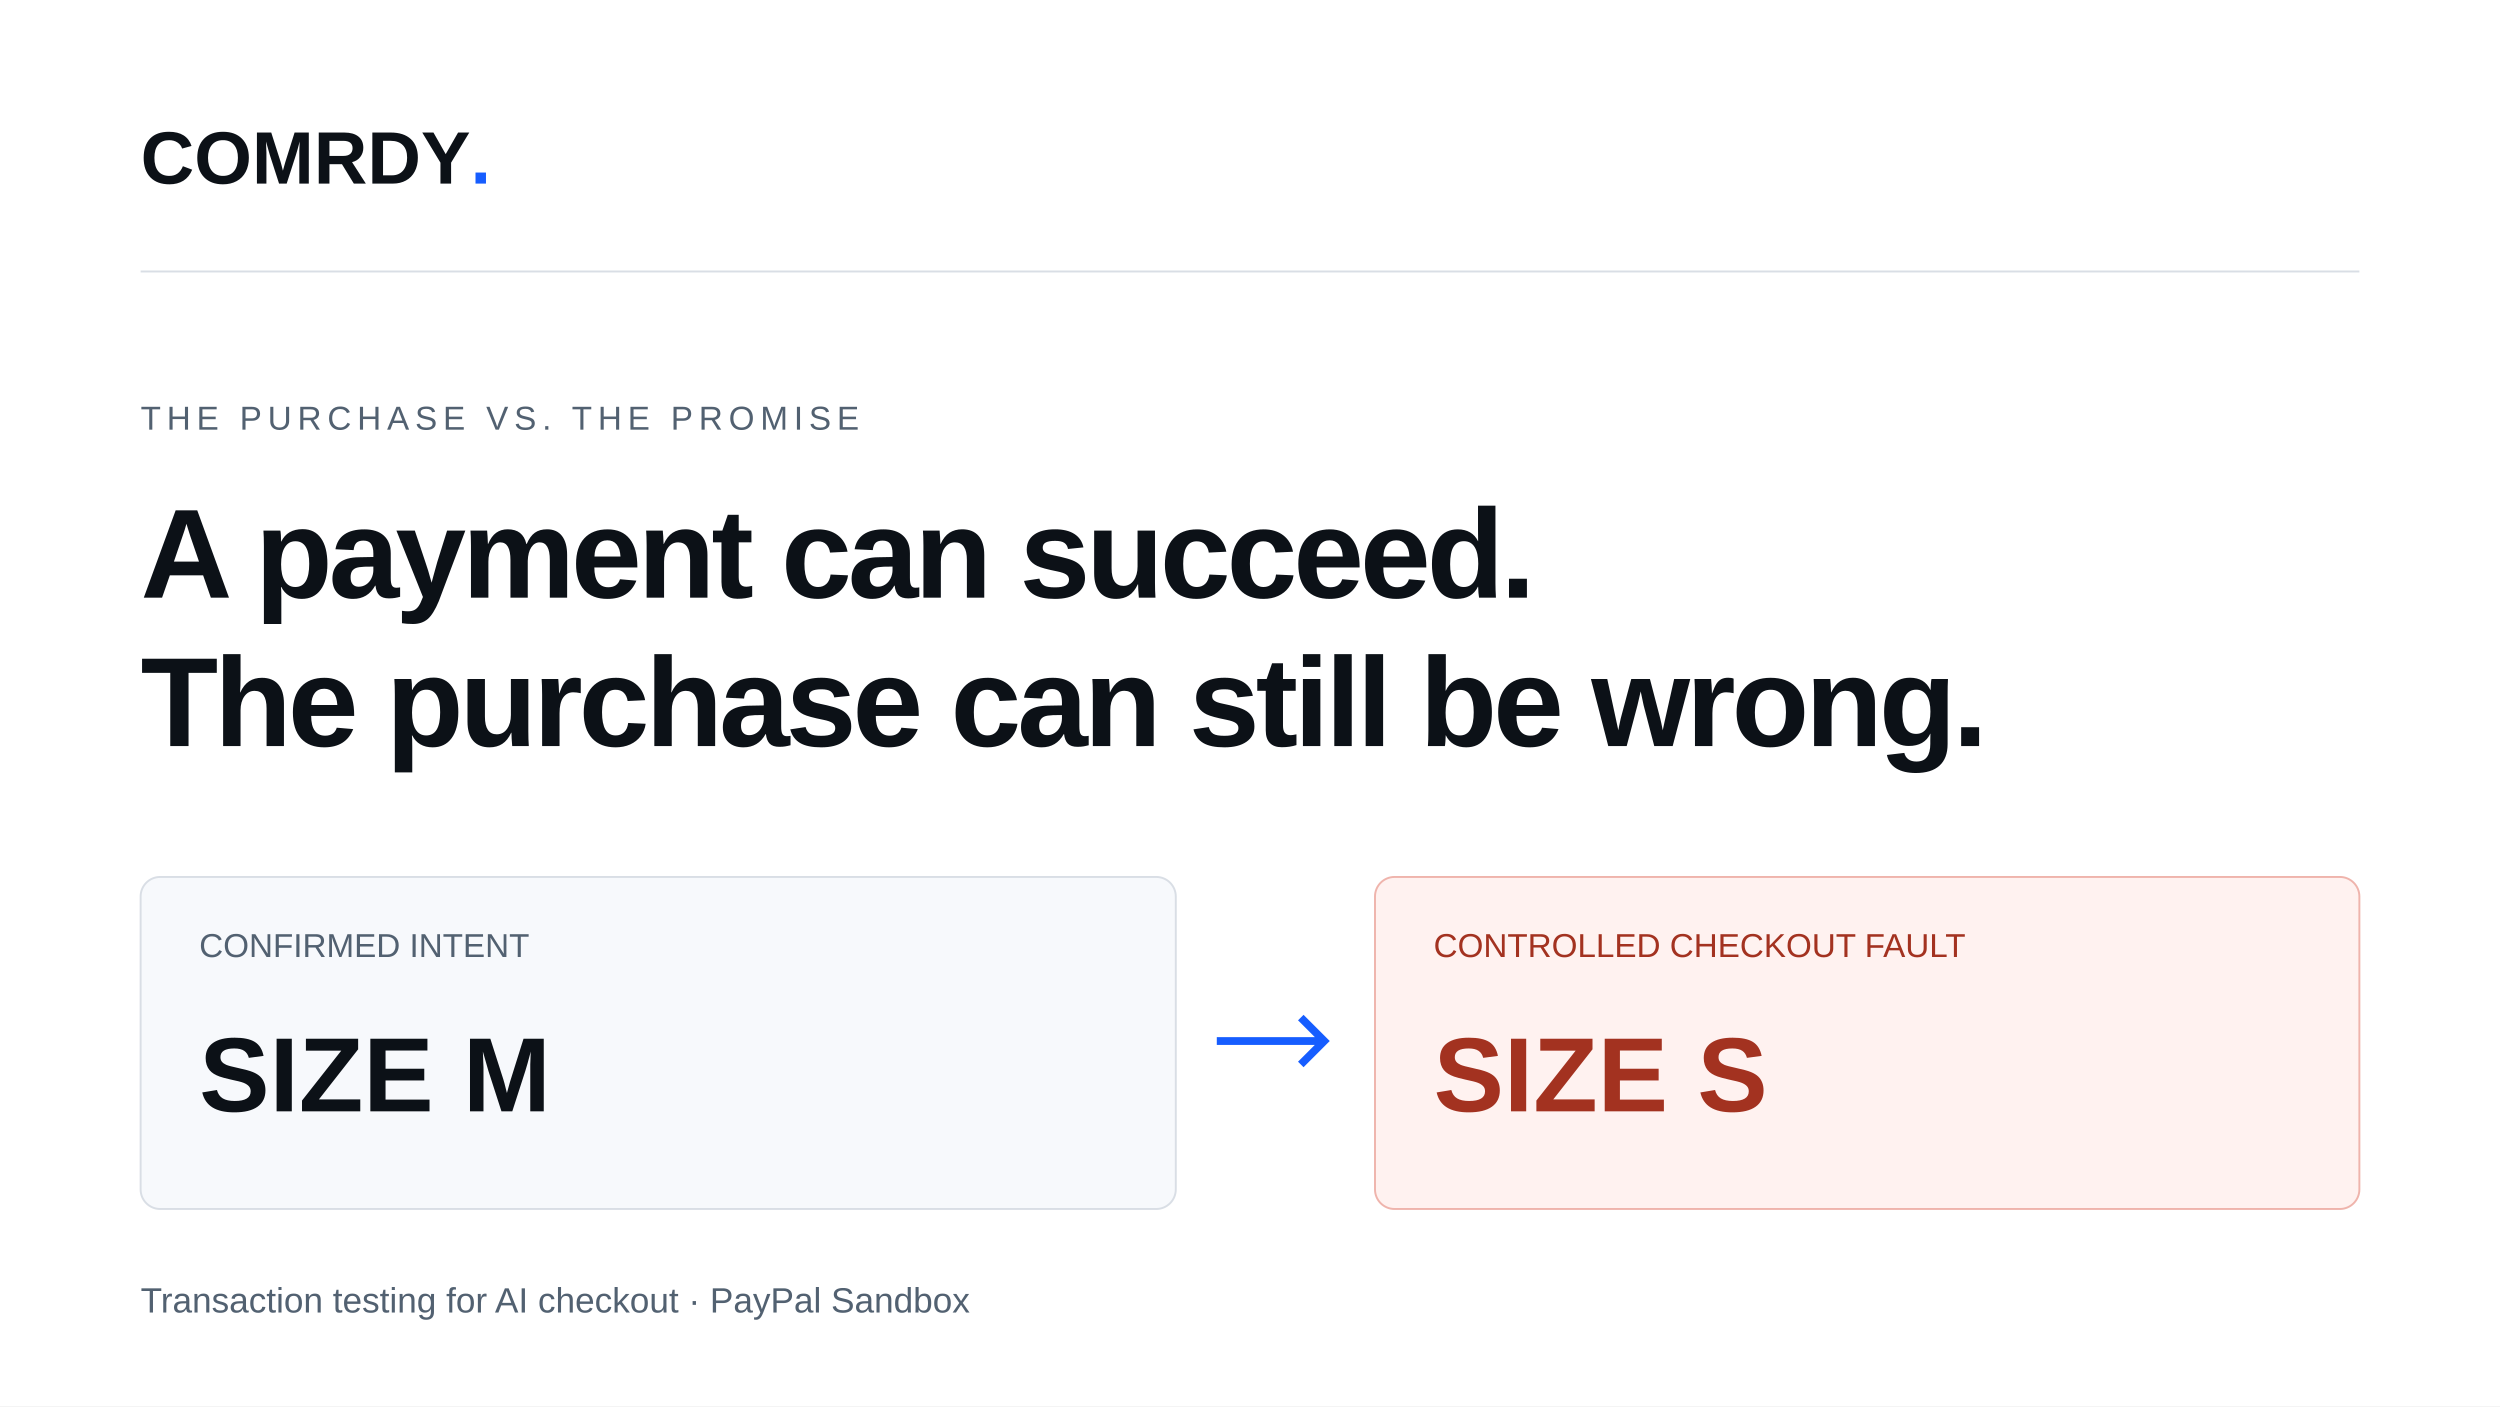
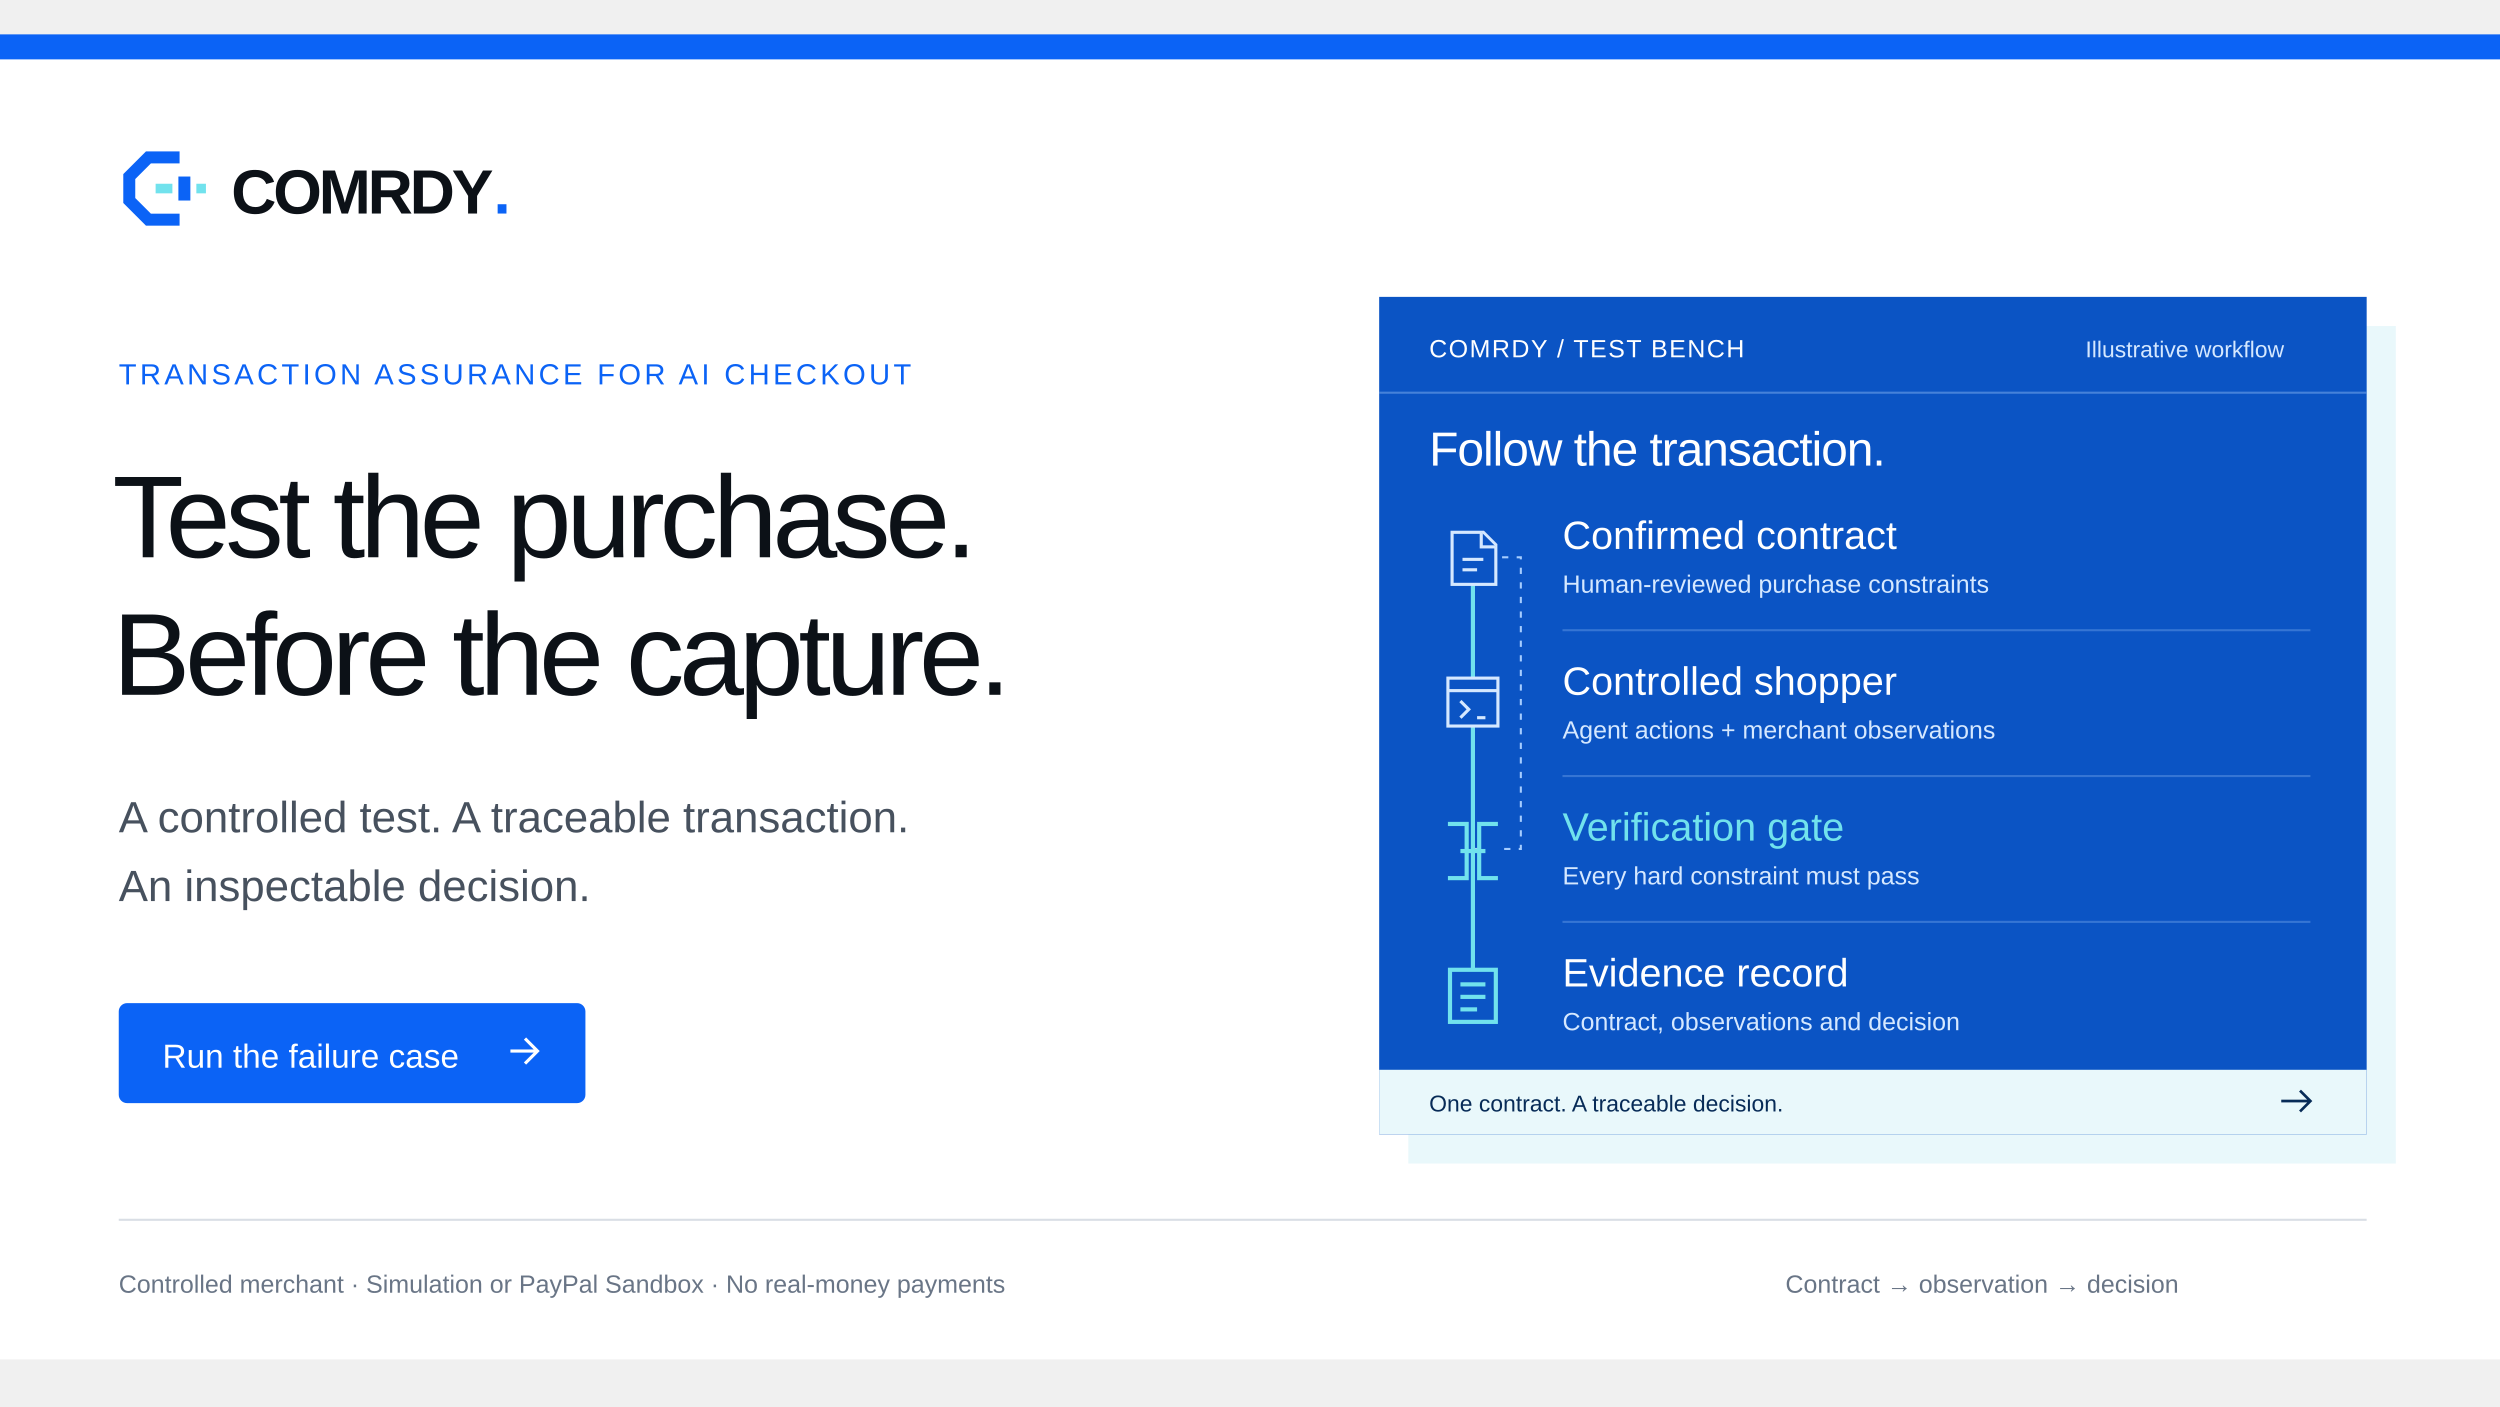
- <svg xmlns="http://www.w3.org/2000/svg" width="1280" height="720" viewBox="0 0 1280 720">
-   <rect width="1280" height="720" fill="#fff" />
-   <text x="72" y="94" font-family="Arial,sans-serif" font-size="38" font-weight="700" fill="#0c1117">COMRDY<tspan fill="#165dff">.</tspan>
-   </text>
-   <path d="M72 139H1208" stroke="#d9dee5" />
-   <text x="72" y="220" font-family="Arial,sans-serif" font-size="17" letter-spacing="3" fill="#526171">THE PURCHASE VS. THE PROMISE</text>
-   <text x="72" y="306" font-family="Arial,sans-serif" font-size="65" font-weight="700" letter-spacing="-2" fill="#0c1117">A payment can succeed.</text>
-   <text x="72" y="382" font-family="Arial,sans-serif" font-size="65" font-weight="700" letter-spacing="-2" fill="#0c1117">The purchase can still be wrong.</text>
-   <rect x="72" y="449" width="530" height="170" rx="10" fill="#f7f9fc" stroke="#d9dee5" />
-   <text x="102" y="490" font-family="Arial,sans-serif" font-size="17" fill="#526171">CONFIRMED INTENT</text>
-   <text x="102" y="569" font-family="Arial,sans-serif" font-size="54" font-weight="700" fill="#0c1117">SIZE M</text>
-   <path d="M623 533h55m-12-12 12 12-12 12" fill="none" stroke="#165dff" stroke-width="4" />
-   <rect x="704" y="449" width="504" height="170" rx="10" fill="#fff2f0" stroke="#efb4ac" />
-   <text x="734" y="490" font-family="Arial,sans-serif" font-size="17" fill="#a33220">CONTROLLED CHECKOUT FAULT</text>
-   <text x="734" y="569" font-family="Arial,sans-serif" font-size="54" font-weight="700" fill="#a33220">SIZE S</text>
-   <text x="72" y="672" font-family="Arial,sans-serif" font-size="18" fill="#526171">Transaction testing for AI checkout · PayPal Sandbox</text>
+ <svg xmlns="http://www.w3.org/2000/svg" width="1280" height="720" viewBox="0 0 1200 630" fill="none">
+   <rect width="1200" height="630" fill="#fff" />
+   <path d="M0 0H1200" stroke="#0b63f6" stroke-width="12" />
+   <g transform="translate(54 45) scale(1.15)">
+     <path d="M28 7H15L7 15V25L15 33H28M30 15V25" stroke="#0b63f6" stroke-width="5" />
+     <path d="M18 20H25M35 20H39" stroke="#71e2ed" stroke-width="4" />
+   </g>
+   <g font-family="Arial, Helvetica, sans-serif">
+     <text x="111" y="80" fill="#0c1117" font-size="30" font-weight="700" letter-spacing="-1.5">COMRDY<tspan fill="#0b63f6">.</tspan>
+     </text>
+     <text x="57" y="162" fill="#0b63f6" font-size="14" letter-spacing="1.6">TRANSACTION ASSURANCE FOR AI CHECKOUT</text>
+     <text x="54" y="245" fill="#0c1117" font-size="56" letter-spacing="-2.5">Test the purchase.</text>
+     <text x="54" y="311" fill="#0c1117" font-size="56" letter-spacing="-2.5">Before the capture.</text>
+     <text x="57" y="377" fill="#47515e" font-size="21">A controlled test. A traceable transaction.</text>
+     <text x="57" y="410" fill="#47515e" font-size="21">An inspectable decision.</text>
+     <rect x="57" y="459" width="224" height="48" rx="4" fill="#0b63f6" />
+     <text x="78" y="490" fill="#fff" font-size="16">Run the failure case</text>
+     <path d="M245 482H258M252 476L258 482L252 488" stroke="#fff" stroke-width="1.5" />
+     <rect x="676" y="134" width="474" height="402" fill="#e9f8fb" />
+     <rect x="662" y="120" width="474" height="402" fill="#0b54c4" />
+     <path d="M662 166H1136" stroke="#76a7eb" stroke-opacity=".55" />
+     <text x="686" y="149" fill="#fff" font-size="12" letter-spacing=".7">COMRDY / TEST BENCH</text>
+     <text x="1001" y="149" fill="#d5e8ff" font-size="11">Illustrative workflow</text>
+     <text x="686" y="201" fill="#fff" font-size="23" letter-spacing="-.5">Follow the transaction.</text>
+     <path d="M707 245V455" stroke="#71e2ed" stroke-width="2" />
+     <path d="M707 245H730V385H707" stroke="#a6cdff" stroke-dasharray="3 4" />
+     <g stroke="#d5e8ff" stroke-width="1.5" fill="#0b54c4">
+       <path d="M697 233H712L718 239V258H697Z" />
+       <path d="M711 233V240H718M702 246H712M702 251H709" />
+       <path d="M695 303H719V326H695Z" />
+       <path d="M695 309H719M701 314L705 318L701 322M709 322H713" />
+     </g>
+     <g stroke="#71e2ed" stroke-width="2" fill="#0b54c4">
+       <path d="M695 373H704V399H695M719 373H710V399H719M701 386H713" />
+       <path d="M696 443H718V468H696Z" />
+       <path d="M701 450H713M701 456H713M701 462H709" />
+     </g>
+     <text x="750" y="241" fill="#fff" font-size="19">Confirmed contract</text>
+     <text x="750" y="262" fill="#d5e8ff" font-size="12">Human-reviewed purchase constraints</text>
+     <path d="M750 280H1109" stroke="#76a7eb" stroke-opacity=".4" />
+     <text x="750" y="311" fill="#fff" font-size="19">Controlled shopper</text>
+     <text x="750" y="332" fill="#d5e8ff" font-size="12">Agent actions + merchant observations</text>
+     <path d="M750 350H1109" stroke="#76a7eb" stroke-opacity=".4" />
+     <text x="750" y="381" fill="#71e2ed" font-size="19">Verification gate</text>
+     <text x="750" y="402" fill="#d5e8ff" font-size="12">Every hard constraint must pass</text>
+     <path d="M750 420H1109" stroke="#76a7eb" stroke-opacity=".4" />
+     <text x="750" y="451" fill="#fff" font-size="19">Evidence record</text>
+     <text x="750" y="472" fill="#d5e8ff" font-size="12">Contract, observations and decision</text>
+     <rect x="662" y="491" width="474" height="31" fill="#e9f8fb" />
+     <text x="686" y="511" fill="#072b57" font-size="11">One contract. A traceable decision.</text>
+     <path d="M1095 506H1109M1104 501L1109 506L1104 511" stroke="#072b57" stroke-width="1.3" />
+     <path d="M57 563H1136" stroke="#d9dee5" />
+     <text x="57" y="598" fill="#697586" font-size="12">Controlled merchant · Simulation or PayPal Sandbox · No real-money payments</text>
+     <text x="857" y="598" fill="#697586" font-size="12">Contract → observation → decision</text>
+   </g>
</svg>
